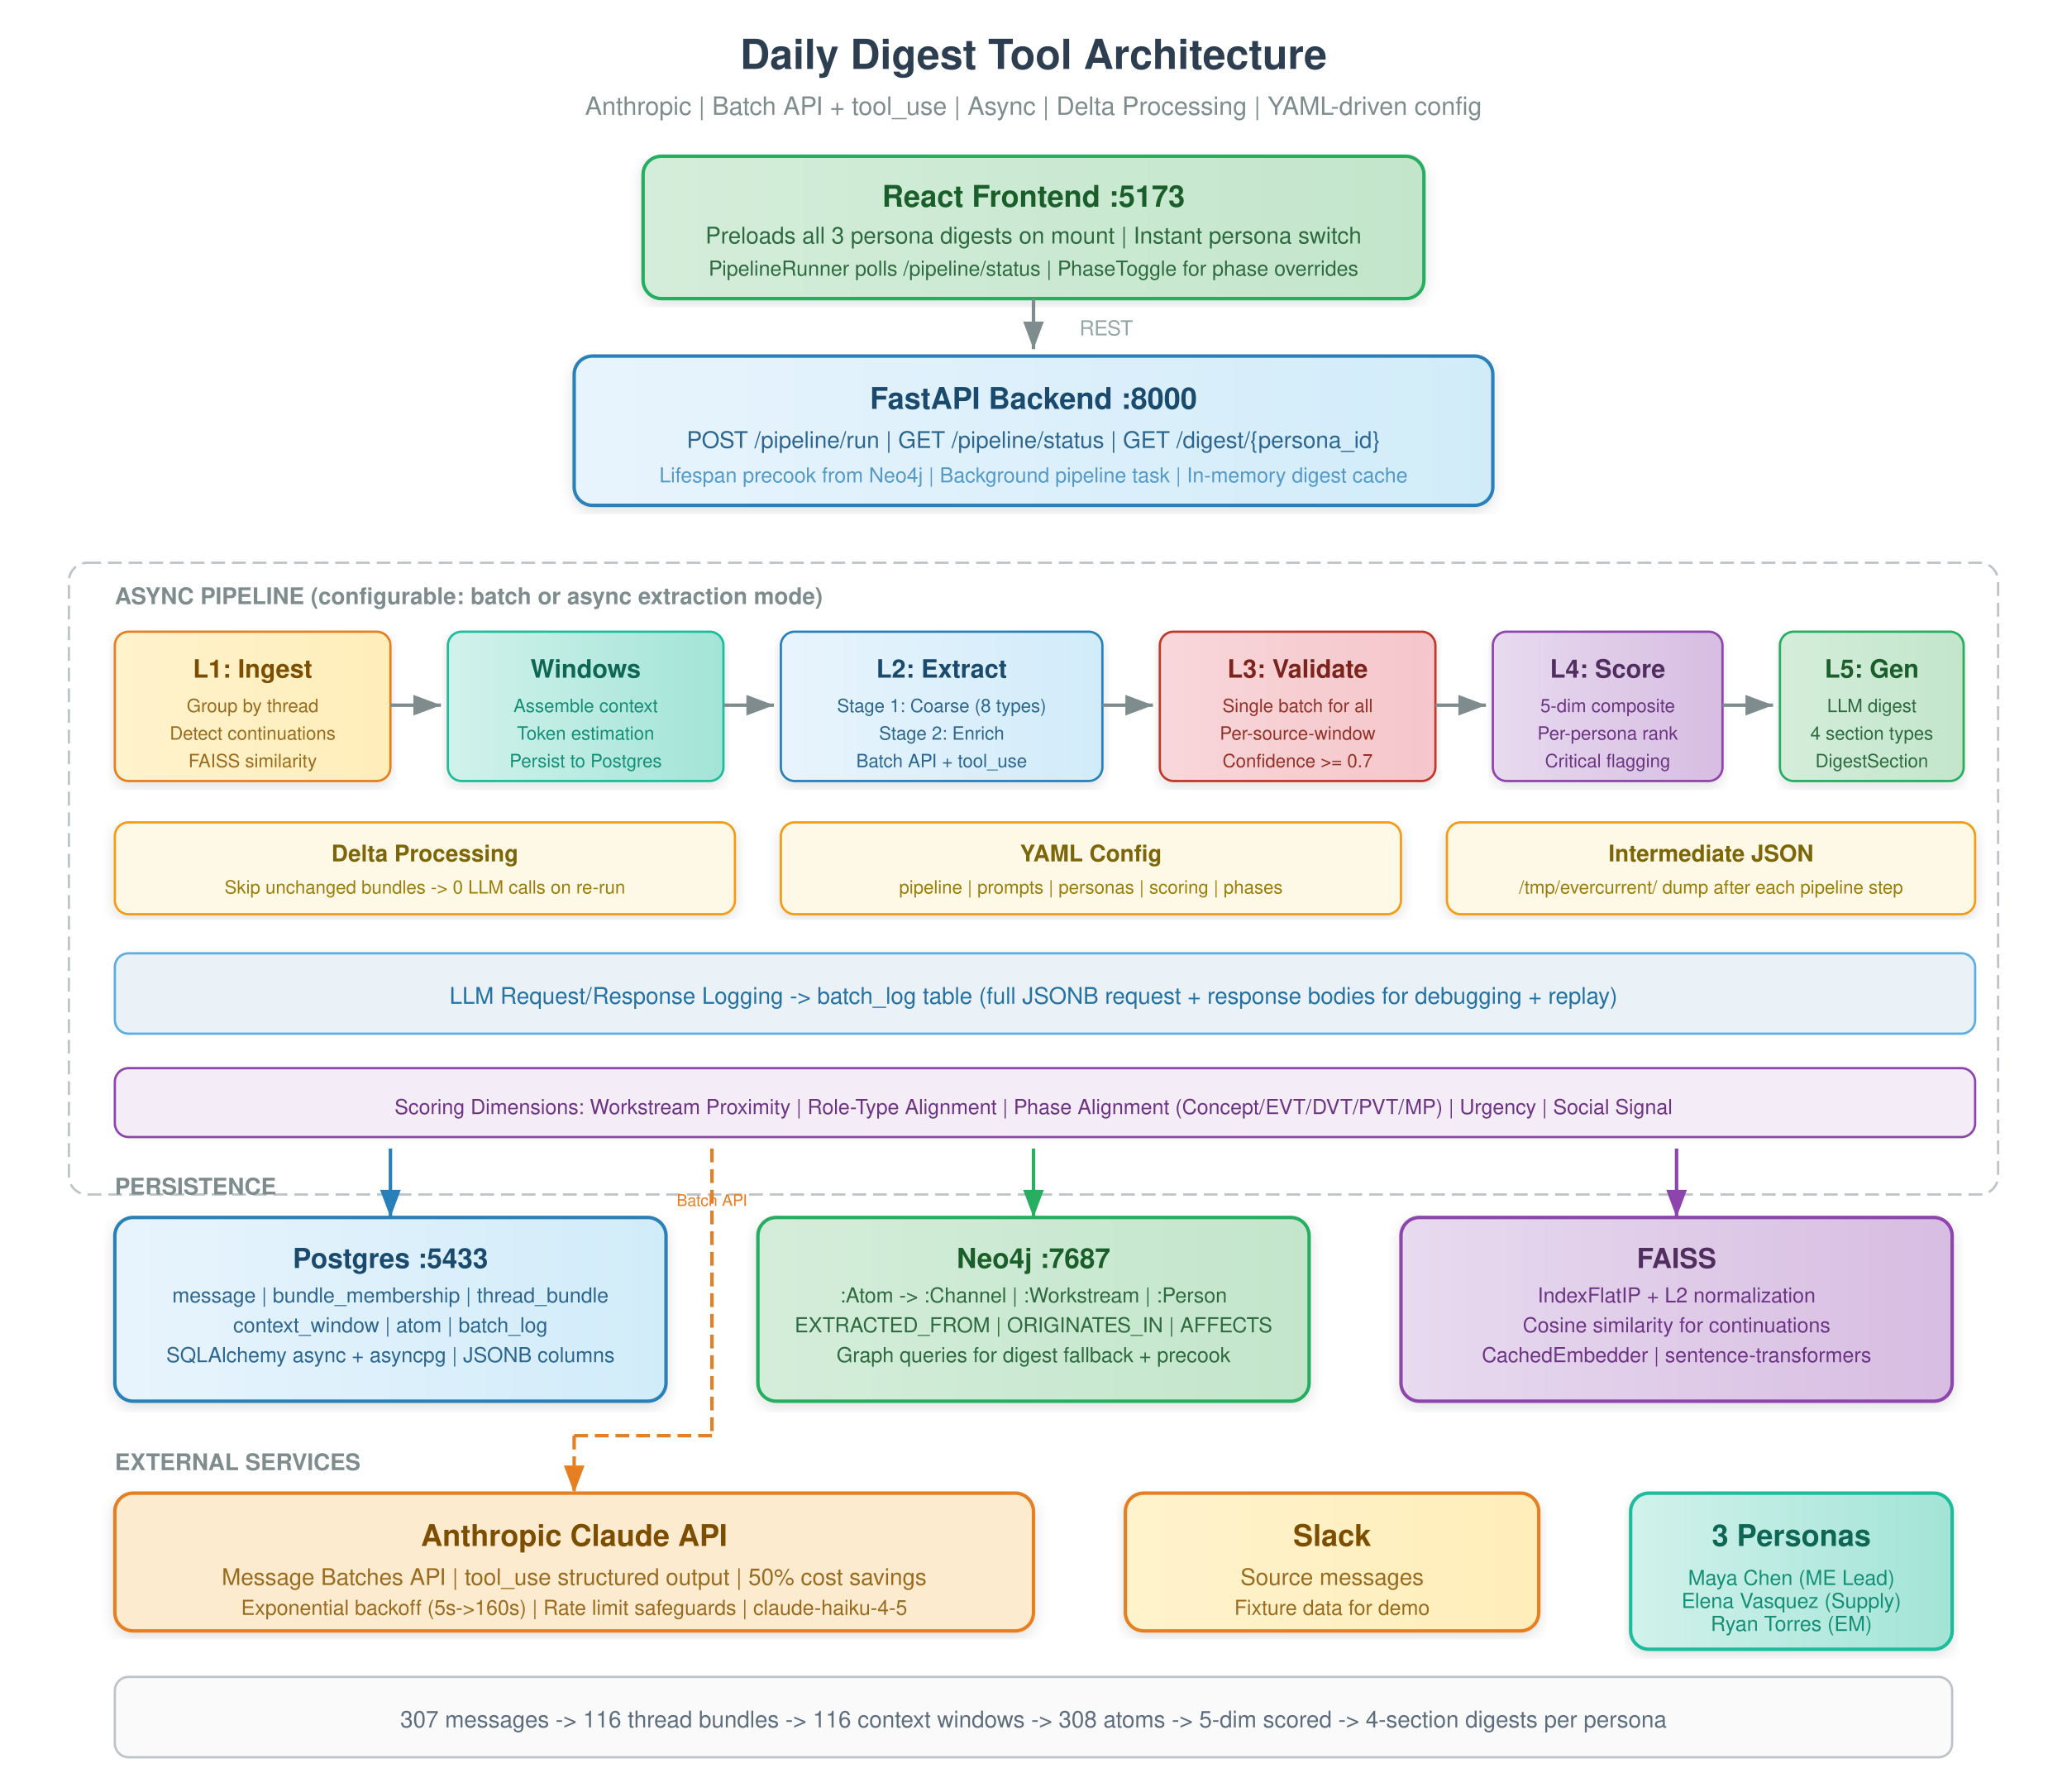
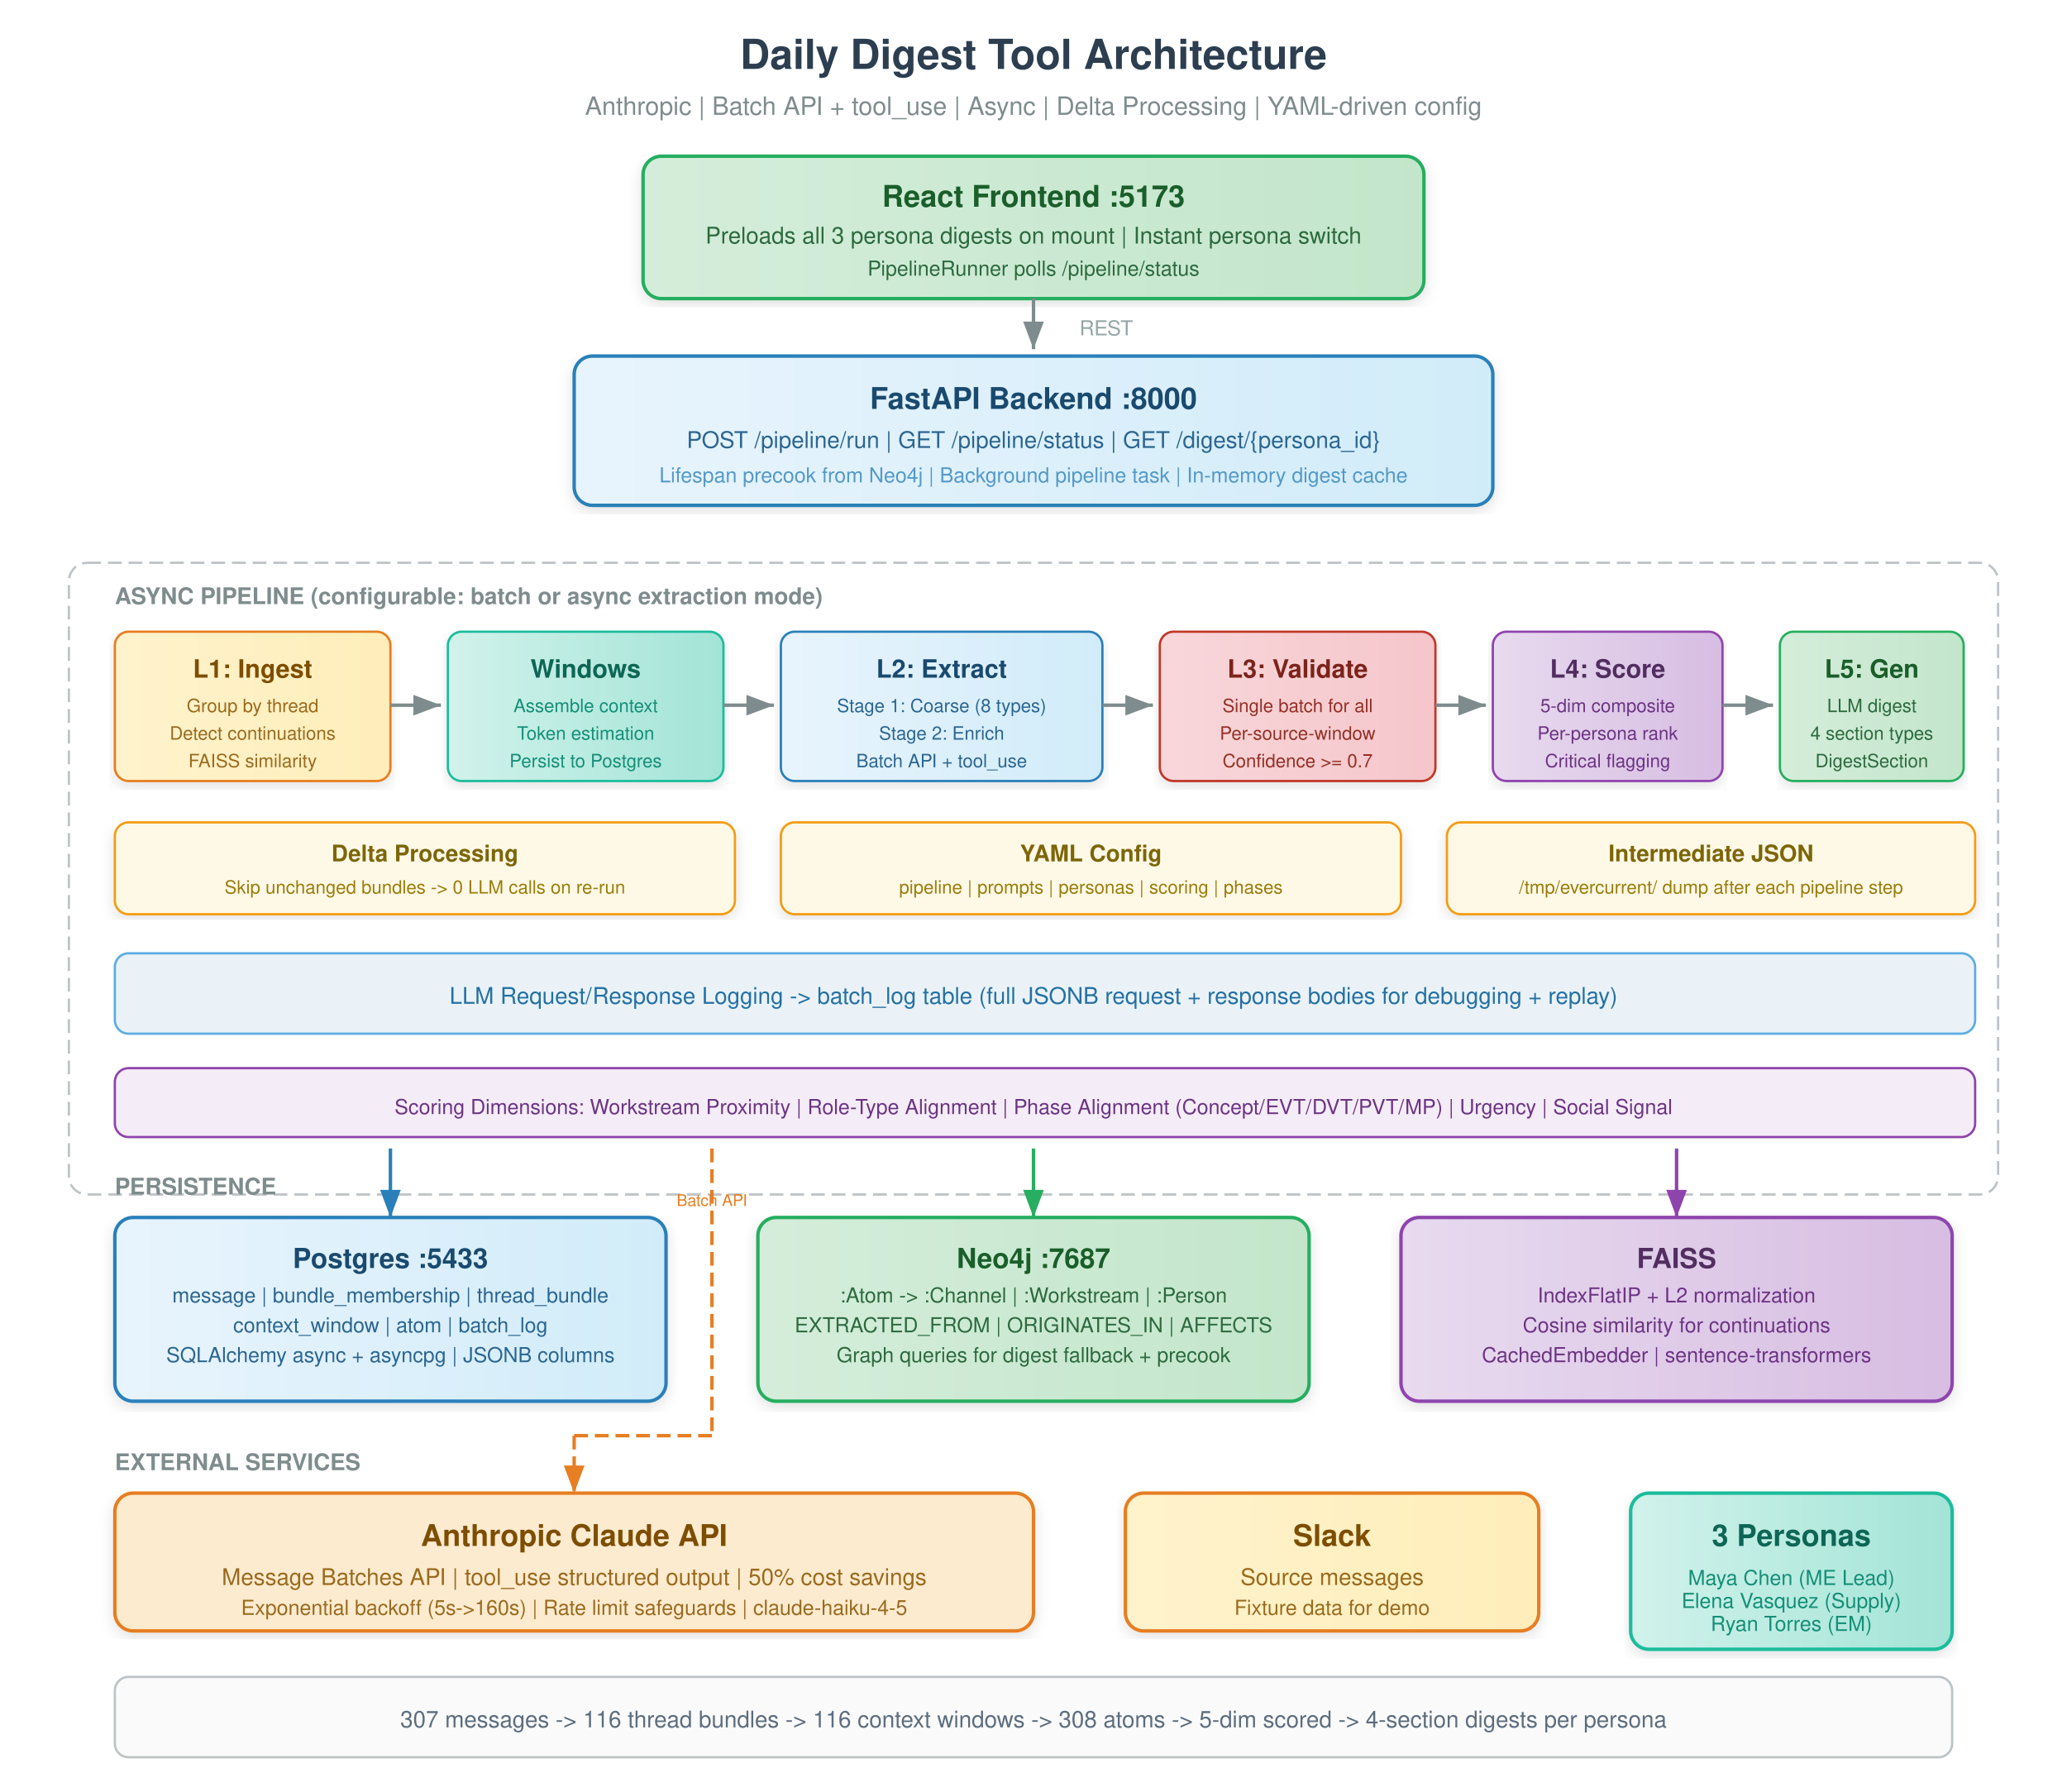
<svg xmlns="http://www.w3.org/2000/svg" viewBox="0 0 900 780" font-family="'Segoe UI', Helvetica, Arial, sans-serif">
  <defs>
    <linearGradient id="blueGrad" x1="0%" y1="0%" x2="100%" y2="0%">
      <stop offset="0%" stop-color="#e8f4fd" />
      <stop offset="100%" stop-color="#d1ecf9" />
    </linearGradient>
    <linearGradient id="greenGrad" x1="0%" y1="0%" x2="100%" y2="0%">
      <stop offset="0%" stop-color="#d4edda" />
      <stop offset="100%" stop-color="#c3e6cb" />
    </linearGradient>
    <linearGradient id="orangeGrad" x1="0%" y1="0%" x2="100%" y2="0%">
      <stop offset="0%" stop-color="#fff3cd" />
      <stop offset="100%" stop-color="#ffeeba" />
    </linearGradient>
    <linearGradient id="redGrad" x1="0%" y1="0%" x2="100%" y2="0%">
      <stop offset="0%" stop-color="#f8d7da" />
      <stop offset="100%" stop-color="#f5c6cb" />
    </linearGradient>
    <linearGradient id="purpleGrad" x1="0%" y1="0%" x2="100%" y2="0%">
      <stop offset="0%" stop-color="#e8daef" />
      <stop offset="100%" stop-color="#d7bde2" />
    </linearGradient>
    <linearGradient id="tealGrad" x1="0%" y1="0%" x2="100%" y2="0%">
      <stop offset="0%" stop-color="#d1f2eb" />
      <stop offset="100%" stop-color="#a3e4d7" />
    </linearGradient>
    <filter id="shadow" x="-2%" y="-2%" width="104%" height="108%">
      <feDropShadow dx="0" dy="2" stdDeviation="3" flood-opacity="0.12" />
    </filter>
    <marker id="arrow" markerWidth="8" markerHeight="6" refX="8" refY="3" orient="auto">
      <polygon points="0 0, 8 3, 0 6" fill="#7f8c8d" />
    </marker>
    <marker id="arrowBlue" markerWidth="8" markerHeight="6" refX="8" refY="3" orient="auto">
      <polygon points="0 0, 8 3, 0 6" fill="#2980b9" />
    </marker>
    <marker id="arrowOrange" markerWidth="8" markerHeight="6" refX="8" refY="3" orient="auto">
      <polygon points="0 0, 8 3, 0 6" fill="#e67e22" />
    </marker>
    <marker id="arrowGreen" markerWidth="8" markerHeight="6" refX="8" refY="3" orient="auto">
      <polygon points="0 0, 8 3, 0 6" fill="#27ae60" />
    </marker>
    <marker id="arrowPurple" markerWidth="8" markerHeight="6" refX="8" refY="3" orient="auto">
      <polygon points="0 0, 8 3, 0 6" fill="#8e44ad" />
    </marker>
  </defs>
  <text x="450" y="30" text-anchor="middle" font-size="18" font-weight="bold" fill="#2c3e50">Daily Digest Tool Architecture</text>
  <text x="450" y="50" text-anchor="middle" font-size="11" fill="#7f8c8d">Anthropic | Batch API + tool_use | Async | Delta Processing | YAML-driven config</text>
  <rect x="280" y="68" width="340" height="62" rx="8" fill="url(#greenGrad)" stroke="#27ae60" stroke-width="1.5" filter="url(#shadow)" />
  <text x="450" y="90" text-anchor="middle" font-size="13" font-weight="bold" fill="#1a5e2a">React Frontend :5173</text>
  <text x="450" y="106" text-anchor="middle" font-size="10" fill="#2d6a3f">Preloads all 3 persona digests on mount | Instant persona switch</text>
-   <text x="450" y="120" text-anchor="middle" font-size="9" fill="#2d6a3f">PipelineRunner polls /pipeline/status | PhaseToggle for phase overrides</text>
+   <text x="450" y="120" text-anchor="middle" font-size="9" fill="#2d6a3f">PipelineRunner polls /pipeline/status </text>
  <line x1="450" y1="130" x2="450" y2="152" stroke="#7f8c8d" stroke-width="1.5" marker-end="url(#arrow)" />
  <text x="470" y="146" font-size="9" fill="#95a5a6">REST</text>
  <rect x="250" y="155" width="400" height="65" rx="8" fill="url(#blueGrad)" stroke="#2980b9" stroke-width="1.5" filter="url(#shadow)" />
  <text x="450" y="178" text-anchor="middle" font-size="13" font-weight="bold" fill="#1a4a6e">FastAPI Backend :8000</text>
  <text x="450" y="195" text-anchor="middle" font-size="10" fill="#2c6690">POST /pipeline/run | GET /pipeline/status | GET /digest/{persona_id}</text>
  <text x="450" y="210" text-anchor="middle" font-size="9" fill="#5499c7">Lifespan precook from Neo4j | Background pipeline task | In-memory digest cache</text>
  <rect x="30" y="245" width="840" height="275" rx="8" fill="none" stroke="#bdc3c7" stroke-width="1" stroke-dasharray="6,3" />
  <text x="50" y="263" font-size="10" font-weight="bold" fill="#7f8c8d">ASYNC PIPELINE (configurable: batch or async extraction mode)</text>
  <rect x="50" y="275" width="120" height="65" rx="6" fill="url(#orangeGrad)" stroke="#e67e22" stroke-width="1" filter="url(#shadow)" />
  <text x="110" y="295" text-anchor="middle" font-size="11" font-weight="bold" fill="#7d4e00">L1: Ingest</text>
  <text x="110" y="310" text-anchor="middle" font-size="8" fill="#9a6b1e">Group by thread</text>
  <text x="110" y="322" text-anchor="middle" font-size="8" fill="#9a6b1e">Detect continuations</text>
  <text x="110" y="334" text-anchor="middle" font-size="8" fill="#9a6b1e">FAISS similarity</text>
  <line x1="170" y1="307" x2="192" y2="307" stroke="#7f8c8d" stroke-width="1.5" marker-end="url(#arrow)" />
  <rect x="195" y="275" width="120" height="65" rx="6" fill="url(#tealGrad)" stroke="#1abc9c" stroke-width="1" filter="url(#shadow)" />
  <text x="255" y="295" text-anchor="middle" font-size="11" font-weight="bold" fill="#0e6655">Windows</text>
  <text x="255" y="310" text-anchor="middle" font-size="8" fill="#148f77">Assemble context</text>
  <text x="255" y="322" text-anchor="middle" font-size="8" fill="#148f77">Token estimation</text>
  <text x="255" y="334" text-anchor="middle" font-size="8" fill="#148f77">Persist to Postgres</text>
  <line x1="315" y1="307" x2="337" y2="307" stroke="#7f8c8d" stroke-width="1.5" marker-end="url(#arrow)" />
  <rect x="340" y="275" width="140" height="65" rx="6" fill="url(#blueGrad)" stroke="#2980b9" stroke-width="1" filter="url(#shadow)" />
  <text x="410" y="295" text-anchor="middle" font-size="11" font-weight="bold" fill="#1a4a6e">L2: Extract</text>
  <text x="410" y="310" text-anchor="middle" font-size="8" fill="#2c6690">Stage 1: Coarse (8 types)</text>
  <text x="410" y="322" text-anchor="middle" font-size="8" fill="#2c6690">Stage 2: Enrich</text>
  <text x="410" y="334" text-anchor="middle" font-size="8" fill="#2c6690">Batch API + tool_use</text>
  <line x1="480" y1="307" x2="502" y2="307" stroke="#7f8c8d" stroke-width="1.5" marker-end="url(#arrow)" />
  <rect x="505" y="275" width="120" height="65" rx="6" fill="url(#redGrad)" stroke="#c0392b" stroke-width="1" filter="url(#shadow)" />
  <text x="565" y="295" text-anchor="middle" font-size="11" font-weight="bold" fill="#7b241c">L3: Validate</text>
  <text x="565" y="310" text-anchor="middle" font-size="8" fill="#943126">Single batch for all</text>
  <text x="565" y="322" text-anchor="middle" font-size="8" fill="#943126">Per-source-window</text>
  <text x="565" y="334" text-anchor="middle" font-size="8" fill="#943126">Confidence &gt;= 0.7</text>
  <line x1="625" y1="307" x2="647" y2="307" stroke="#7f8c8d" stroke-width="1.5" marker-end="url(#arrow)" />
  <rect x="650" y="275" width="100" height="65" rx="6" fill="url(#purpleGrad)" stroke="#8e44ad" stroke-width="1" filter="url(#shadow)" />
  <text x="700" y="295" text-anchor="middle" font-size="11" font-weight="bold" fill="#512e5f">L4: Score</text>
  <text x="700" y="310" text-anchor="middle" font-size="8" fill="#6c3483">5-dim composite</text>
  <text x="700" y="322" text-anchor="middle" font-size="8" fill="#6c3483">Per-persona rank</text>
  <text x="700" y="334" text-anchor="middle" font-size="8" fill="#6c3483">Critical flagging</text>
  <line x1="750" y1="307" x2="772" y2="307" stroke="#7f8c8d" stroke-width="1.5" marker-end="url(#arrow)" />
  <rect x="775" y="275" width="80" height="65" rx="6" fill="url(#greenGrad)" stroke="#27ae60" stroke-width="1" filter="url(#shadow)" />
  <text x="815" y="295" text-anchor="middle" font-size="11" font-weight="bold" fill="#1a5e2a">L5: Gen</text>
  <text x="815" y="310" text-anchor="middle" font-size="8" fill="#2d6a3f">LLM digest</text>
  <text x="815" y="322" text-anchor="middle" font-size="8" fill="#2d6a3f">4 section types</text>
  <text x="815" y="334" text-anchor="middle" font-size="8" fill="#2d6a3f">DigestSection</text>
  <rect x="50" y="358" width="270" height="40" rx="6" fill="#fef9e7" stroke="#f39c12" stroke-width="1" filter="url(#shadow)" />
  <text x="185" y="375" text-anchor="middle" font-size="10" font-weight="bold" fill="#7d6608">Delta Processing</text>
  <text x="185" y="389" text-anchor="middle" font-size="8" fill="#9a7d0a">Skip unchanged bundles -&gt; 0 LLM calls on re-run</text>
  <rect x="340" y="358" width="270" height="40" rx="6" fill="#fef9e7" stroke="#f39c12" stroke-width="1" filter="url(#shadow)" />
  <text x="475" y="375" text-anchor="middle" font-size="10" font-weight="bold" fill="#7d6608">YAML Config</text>
  <text x="475" y="389" text-anchor="middle" font-size="8" fill="#9a7d0a">pipeline | prompts | personas | scoring | phases</text>
  <rect x="630" y="358" width="230" height="40" rx="6" fill="#fef9e7" stroke="#f39c12" stroke-width="1" filter="url(#shadow)" />
  <text x="745" y="375" text-anchor="middle" font-size="10" font-weight="bold" fill="#7d6608">Intermediate JSON</text>
  <text x="745" y="389" text-anchor="middle" font-size="8" fill="#9a7d0a">/tmp/evercurrent/ dump after each pipeline step</text>
  <rect x="50" y="415" width="810" height="35" rx="6" fill="#eaf2f8" stroke="#5dade2" stroke-width="1" />
  <text x="450" y="437" text-anchor="middle" font-size="10" fill="#2471a3">LLM Request/Response Logging -&gt; batch_log table (full JSONB request + response bodies for debugging + replay)</text>
  <rect x="50" y="465" width="810" height="30" rx="6" fill="#f4ecf7" stroke="#8e44ad" stroke-width="1" />
  <text x="450" y="485" text-anchor="middle" font-size="9" fill="#6c3483">Scoring Dimensions: Workstream Proximity | Role-Type Alignment | Phase Alignment (Concept/EVT/DVT/PVT/MP) | Urgency | Social Signal</text>
  <text x="50" y="520" font-size="10" font-weight="bold" fill="#7f8c8d">PERSISTENCE</text>
  <rect x="50" y="530" width="240" height="80" rx="8" fill="url(#blueGrad)" stroke="#2980b9" stroke-width="1.5" filter="url(#shadow)" />
  <text x="170" y="552" text-anchor="middle" font-size="12" font-weight="bold" fill="#1a4a6e">Postgres :5433</text>
  <text x="170" y="567" text-anchor="middle" font-size="9" fill="#2c6690">message | bundle_membership | thread_bundle</text>
  <text x="170" y="580" text-anchor="middle" font-size="9" fill="#2c6690">context_window | atom | batch_log</text>
  <text x="170" y="593" text-anchor="middle" font-size="9" fill="#2c6690">SQLAlchemy async + asyncpg | JSONB columns</text>
  <rect x="330" y="530" width="240" height="80" rx="8" fill="url(#greenGrad)" stroke="#27ae60" stroke-width="1.5" filter="url(#shadow)" />
  <text x="450" y="552" text-anchor="middle" font-size="12" font-weight="bold" fill="#1a5e2a">Neo4j :7687</text>
  <text x="450" y="567" text-anchor="middle" font-size="9" fill="#2d6a3f">:Atom -&gt; :Channel | :Workstream | :Person</text>
  <text x="450" y="580" text-anchor="middle" font-size="9" fill="#2d6a3f">EXTRACTED_FROM | ORIGINATES_IN | AFFECTS</text>
  <text x="450" y="593" text-anchor="middle" font-size="9" fill="#2d6a3f">Graph queries for digest fallback + precook</text>
  <rect x="610" y="530" width="240" height="80" rx="8" fill="url(#purpleGrad)" stroke="#8e44ad" stroke-width="1.5" filter="url(#shadow)" />
  <text x="730" y="552" text-anchor="middle" font-size="12" font-weight="bold" fill="#512e5f">FAISS</text>
  <text x="730" y="567" text-anchor="middle" font-size="9" fill="#6c3483">IndexFlatIP + L2 normalization</text>
  <text x="730" y="580" text-anchor="middle" font-size="9" fill="#6c3483">Cosine similarity for continuations</text>
  <text x="730" y="593" text-anchor="middle" font-size="9" fill="#6c3483">CachedEmbedder | sentence-transformers</text>
  <line x1="170" y1="500" x2="170" y2="530" stroke="#2980b9" stroke-width="1.5" marker-end="url(#arrowBlue)" />
  <line x1="450" y1="500" x2="450" y2="530" stroke="#27ae60" stroke-width="1.5" marker-end="url(#arrowGreen)" />
  <line x1="730" y1="500" x2="730" y2="530" stroke="#8e44ad" stroke-width="1.5" marker-end="url(#arrowPurple)" />
  <text x="50" y="640" font-size="10" font-weight="bold" fill="#7f8c8d">EXTERNAL SERVICES</text>
  <rect x="50" y="650" width="400" height="60" rx="8" fill="#fdebd0" stroke="#e67e22" stroke-width="1.5" filter="url(#shadow)" />
  <text x="250" y="673" text-anchor="middle" font-size="13" font-weight="bold" fill="#7d4e00">Anthropic Claude API</text>
  <text x="250" y="690" text-anchor="middle" font-size="10" fill="#9a6b1e">Message Batches API | tool_use structured output | 50% cost savings</text>
  <text x="250" y="703" text-anchor="middle" font-size="9" fill="#9a6b1e">Exponential backoff (5s-&gt;160s) | Rate limit safeguards | claude-haiku-4-5</text>
  <rect x="490" y="650" width="180" height="60" rx="8" fill="url(#orangeGrad)" stroke="#e67e22" stroke-width="1.5" filter="url(#shadow)" />
  <text x="580" y="673" text-anchor="middle" font-size="13" font-weight="bold" fill="#7d4e00">Slack</text>
  <text x="580" y="690" text-anchor="middle" font-size="10" fill="#9a6b1e">Source messages</text>
  <text x="580" y="703" text-anchor="middle" font-size="9" fill="#9a6b1e">Fixture data for demo</text>
  <rect x="710" y="650" width="140" height="68" rx="8" fill="url(#tealGrad)" stroke="#1abc9c" stroke-width="1.5" filter="url(#shadow)" />
  <text x="780" y="673" text-anchor="middle" font-size="13" font-weight="bold" fill="#0e6655">3 Personas</text>
  <text x="780" y="690" text-anchor="middle" font-size="9" fill="#148f77">Maya Chen (ME Lead)</text>
  <text x="780" y="700" text-anchor="middle" font-size="9" fill="#148f77">Elena Vasquez (Supply)</text>
  <text x="780" y="710" text-anchor="middle" font-size="9" fill="#148f77">Ryan Torres (EM)</text>
  <line x1="310" y1="500" x2="310" y2="625" stroke="#e67e22" stroke-width="1.5" stroke-dasharray="6,3" />
  <line x1="310" y1="625" x2="250" y2="625" stroke="#e67e22" stroke-width="1.5" stroke-dasharray="6,3" />
  <line x1="250" y1="625" x2="250" y2="650" stroke="#e67e22" stroke-width="1.5" stroke-dasharray="6,3" marker-end="url(#arrowOrange)" />
  <text x="310" y="525" text-anchor="middle" font-size="7" fill="#e67e22">Batch API</text>
  <rect x="50" y="730" width="800" height="35" rx="6" fill="#fafafa" stroke="#bdc3c7" stroke-width="1" />
  <text x="450" y="752" text-anchor="middle" font-size="10" fill="#5d6d7e">307 messages -&gt; 116 thread bundles -&gt; 116 context windows -&gt; 308 atoms -&gt; 5-dim scored -&gt; 4-section digests per persona</text>
</svg>
